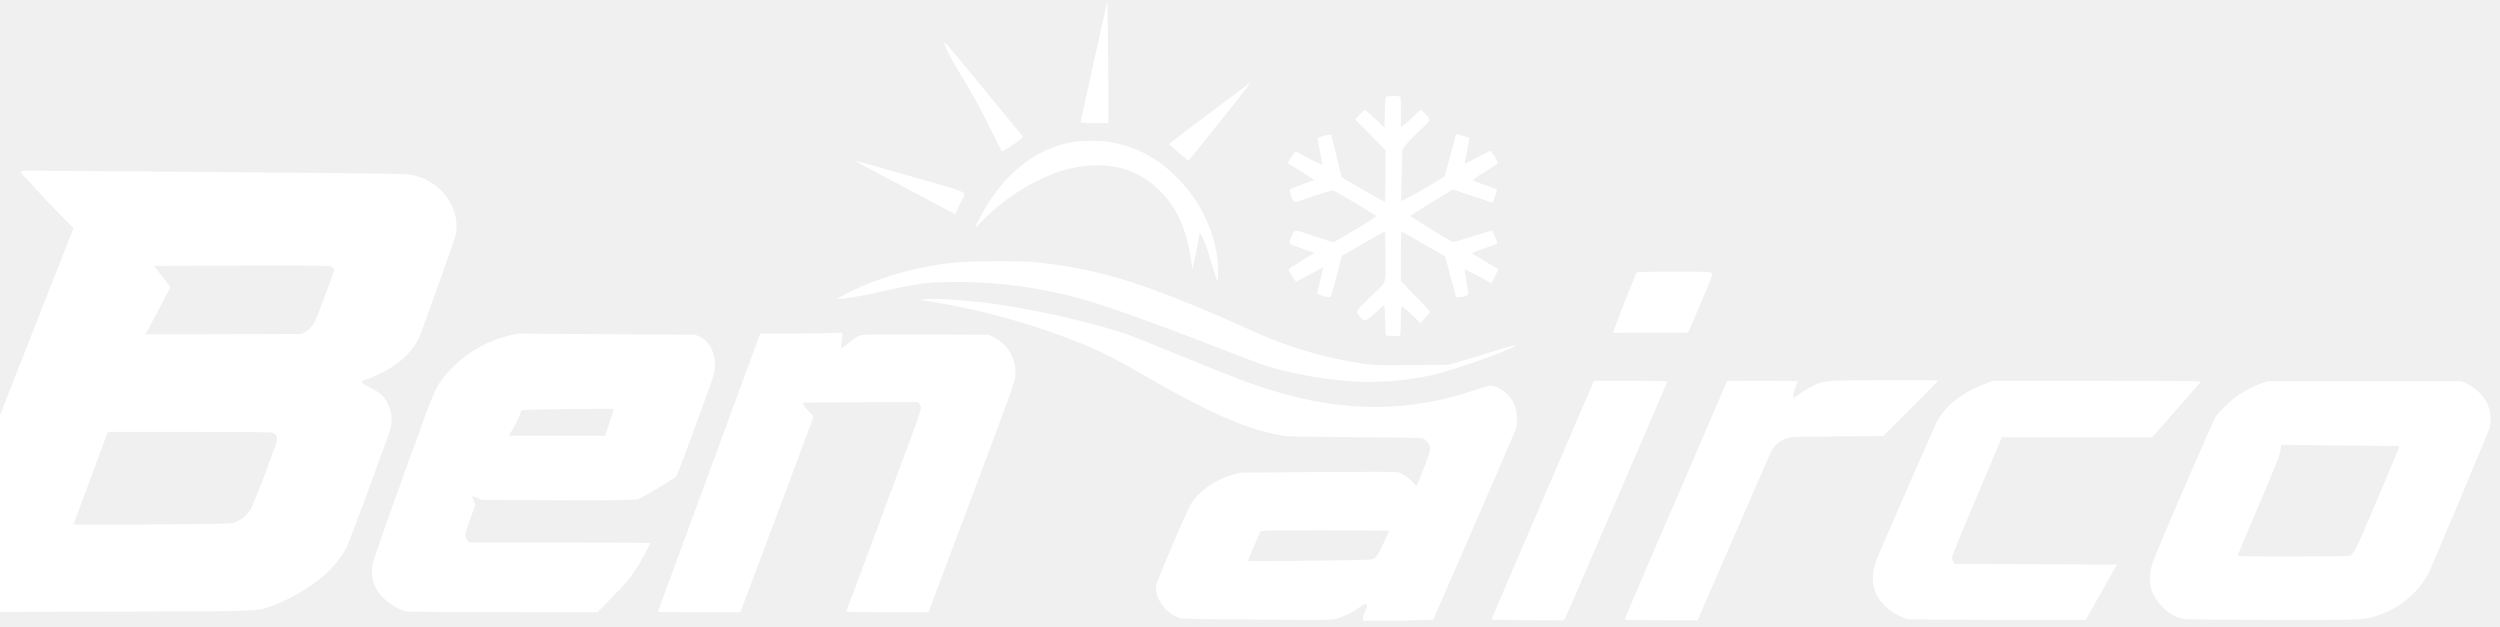
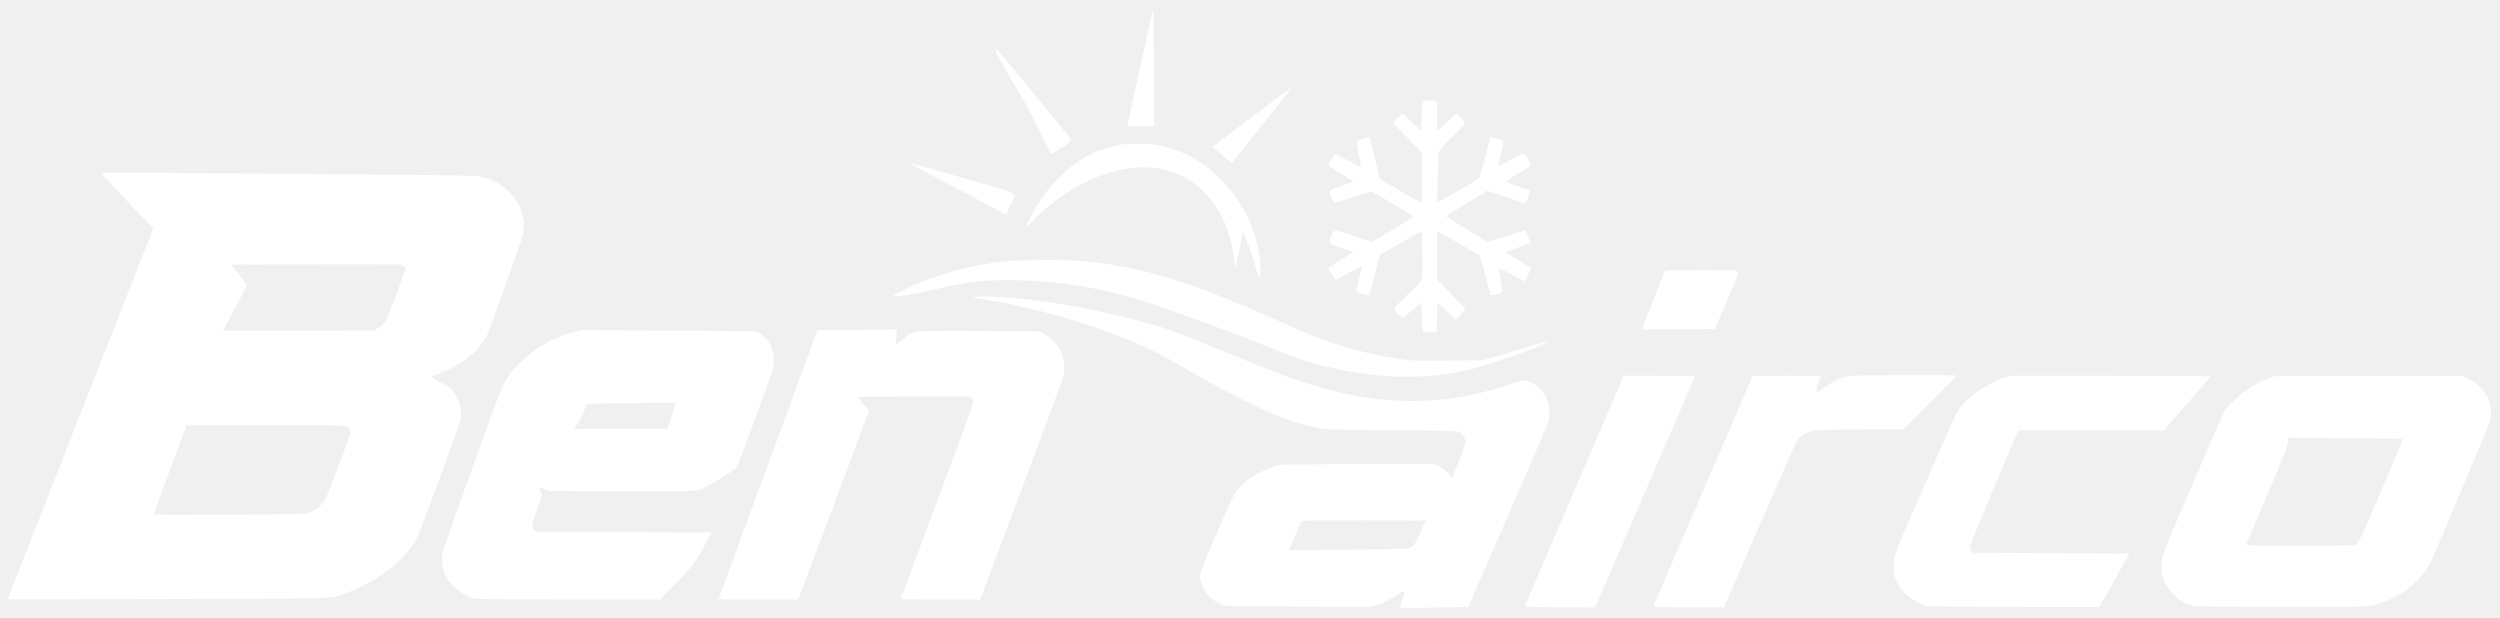
- <svg xmlns="http://www.w3.org/2000/svg" viewBox="100 0 3230 810">
+ <svg xmlns="http://www.w3.org/2000/svg" viewBox="-10 -10 3340 825">
  <path fill="#fff" fill-rule="evenodd" d="m1.1 788.2 159.5-406.1 34.4-87.4-21.3-21.6a811 811 0 0 1-26.1-27.6c-2.8-3.3-8.8-9.9-13.5-14.7a35 35 0 0 1-7.7-9.5 31 31 0 0 1 8.9-.8c55.4.2 376.3 2.8 426.2 3.4 62.8.8 66.4 1 74 3a71 71 0 0 1 47.6 37.5 60 60 0 0 1 6.6 31.5c-.6 9 .3 6.4-46.3 135.6-8.6 23.8-33.5 45.2-66.9 57.6-5 1.8-9.2 3.4-9.4 3.6-1.3.9 4.5 5 12.5 8.8q9 4.4 13.8 9.1a46 46 0 0 1 10.7 44.4c-3.1 11-52.9 145.6-56.2 152.2a134 134 0 0 1-36.4 42.2 235 235 0 0 1-61.9 34.1c-19.8 6.7-6.8 6.3-238.8 6.8l-210.7.5zm622.4 1.4a69 69 0 0 1-35.4-25.5 50 50 0 0 1-7.1-33.7c1-6.4 11.9-37.5 62.7-177.9 19-52.4 22.2-58.7 40.1-76.9a155 155 0 0 1 75.7-42.5l9-2.1 115 .8 115 .7 5.2 2.4c13.1 5.8 21.2 22.1 20 40.1-.4 6.2-1.8 11.3-8.5 29.5l-24.1 66c-11.2 30.5-16.8 44.6-18.3 45.8a446 446 0 0 1-38.3 23.3l-10.3 5.5-18.4.9c-10.1.5-55 .7-100.8.3l-82.5-.5-5.8-2.6c-3.1-1.4-6-2.2-6.4-1.8-.3.3.4 2.8 1.7 5.6l2.3 4.9-6.8 18.5c-7.5 20.6-7.9 24.1-3 28.4l2.6 2.2h116.5c64 0 116.4.3 116.4.6 0 1.6-12.7 25.1-17.8 32.9-8.5 13-13.9 19.4-33.1 39L872 791l-121.7-.1c-93.3-.1-123-.4-126.8-1.3m326.5 1c0-.2 6.9-19.2 15.4-42.2l65.1-176.9 50.7-137.7 1-2.8 42.1-.1a1541 1541 0 0 0 63.9-1c.4.3.1 4.9-.7 10.1s-1.1 9.6-1 9.8q.7 1.2 12.1-8.3 8-6.6 13-8.1c4.4-1.2 16.6-1.4 85.6-1.2l80.4.3 7.6 3.8a51 51 0 0 1 26.6 49.6c-.5 7.1-4.1 17.2-56.3 156.3L1299.6 791h-53.3c-29.4 0-53.2-.3-52.9-.8a65550 65550 0 0 1 67.8-182.2l18.4-49.6a308 308 0 0 0 10.4-31.1c0-1.7-.9-4.1-1.9-5.4l-1.9-2.4-74.2.2c-40.9.1-74.5.4-74.7.7-.9.9 3.5 7.1 8.6 11.9a24 24 0 0 1 5.1 6c0 .6-21.3 57.7-47.2 126.9L1056.5 791h-53.2c-29.3 0-53.3-.2-53.3-.4M403.5 674.9a41 41 0 0 0 20.8-17.7c4.8-8.8 33.7-85 33.7-88.8 0-4.6-1.4-7-5-8.9-2.5-1.3-16.2-1.5-108.3-1.5H239.3l-21.8 58.8-22.3 60.1c-.5 1.2 13.9 1.3 100.7.7 97.1-.7 101.4-.8 107.6-2.7m484-129c3.1-9.3 5.5-17.3 5.2-17.6s-27.2-.2-59.7.2c-53.3.7-59.2.9-59.7 2.4a104 104 0 0 1-10.8 23.6l-5.4 8.5h124.7zm-394-116.6a35 35 0 0 0 13.4-14c3.6-7.2 25.2-65.4 24.9-67-.2-.9-1.4-2.4-2.8-3.4-2.4-1.8-6.7-1.9-116.3-1.7l-113.9.3 10.6 13.4c5.8 7.3 10.6 13.7 10.6 14 0 .7-15.2 29.7-27.2 51.9l-5 9.2 100.9-.2 100.8-.3zm1178.8-67.6c-.7-1.5-4-11.7-7.3-22.7-6.3-21.1-9.3-29.3-12.8-34.9l-2.1-3.4-.7 3.9a994 994 0 0 1-8.7 43 23 23 0 0 1-1.1-6.3c-.4-3.8-1.8-12.4-3.2-19.1-6.5-32.5-18.1-55.9-36.9-74.8-29.8-29.9-67.3-40-113.4-30.4-39.1 8.2-85 35.1-117.4 68.9-11 11.6-11.1 11.1-1.2-7.5 29.3-54.5 71.7-87.9 121.2-95.3 10.3-1.6 35.2-1.4 45.8.4a153 153 0 0 1 66.8 28.7c11 8.1 30.7 28.2 38.5 39.3 22.6 32 34.9 68.9 34 102.1-.3 9.5-.4 10.5-1.5 8.1m-403.5-119.5a3126 3126 0 0 1-65-34.9c.4-.1 32.7 8.9 71.7 20.1 81.2 23.3 73.1 19.4 66.7 32.1-1.9 3.8-4.5 9.3-5.6 12.2l-2.2 5.2zm357.2-42.3c-5.1-4.5-10.9-9.2-12.7-10.7-3.3-2.4-3.3-2.6-1.6-4.2 3.2-3.1 104.5-79.2 104.8-78.8.2.2-78.7 99.3-80.9 101.5-.1.1-4.4-3.4-9.6-7.8m-248.7-38.2c-11-22-21.9-41.8-30.3-55.6-18.1-29.3-27.8-48.1-26.7-51.4.2-.6 12.7 14 27.8 32.4l50.6 61.5 23.1 28.2-3.1 3c-3.3 3.1-12 9-19.7 13.5l-4.5 2.6zm118.7-3.5 17.3-78.7 17.4-78 .6 38c.4 20.9.7 56.3.7 78.7V159h-18a96 96 0 0 1-18-.8m353.5 334.7a516 516 0 0 1-114.4-20.4c-6.3-2-37.4-13.8-69-26.2-67.6-26.4-142.3-53.1-167.4-59.7A599 599 0 0 0 1308 365c-18 1-32.2 3.4-66.4 11a469 469 0 0 1-52.4 9.8l-8.2.6c0-.7 18.9-10.4 30.1-15.5a418 418 0 0 1 121.4-31.6c19-2.2 85.9-2.5 105.5-.5 83.8 8.8 143.7 27.6 275.5 86.7a533 533 0 0 0 148.3 44.5c14.4 2 18.5 2.1 62 1.7l46.7-.4 11.5-3.1c6.3-1.6 22.3-6.4 35.5-10.6 38.7-12.1 46.9-14 36.3-8.6-9.5 4.9-29 12.3-57.3 21.8-29.6 9.9-44.7 14-63 17.1a361 361 0 0 1-61 5.4c-4.4.2-14.7 0-23-.4m11.5 305.8c0-1.8 1.4-6.1 3.1-9.5 2.4-5 2.8-6.6 1.8-7.8q-1-1.3-2-1.4c-.4 0-4.4 2.5-8.8 5.5a85 85 0 0 1-27.8 13.6c-7.7 2.1-8.9 2.1-103 1.4-75.8-.5-96.2-.9-99.8-1.9-18.6-5.7-34-27.4-30.5-43.1 1.7-7.6 39.8-96.6 44.8-104.5 10.4-16.7 30.2-30.6 53.7-37.6l9-2.7 100.5-.8c66.5-.5 101.9-.4 104.5.2a45 45 0 0 1 19 13.3c2.5 2.7 4.6 4.8 4.8 4.5s4.4-10.5 9.2-22.8c7.3-18.9 8.6-23.1 8.2-26.5q-.9-6.4-7.1-11c-2.7-2.1-3.9-2.1-87.9-2.7-46.9-.4-87.5-1-90.2-1.3-47.9-6.8-97-28-193-83.6a596 596 0 0 0-65.6-33.5 915 915 0 0 0-199.9-56.7l-15.5-2.3 6-.8c11.2-1.6 50.1.7 81.8 4.8 59 7.6 140.7 26.2 183.9 41.9 5.1 1.8 34.2 13.5 64.6 26 70.1 28.7 89.2 36 118.4 45 93.3 28.8 178.6 28.5 263.6-.9 18.6-6.5 20.7-6.6 31-1.4a42 42 0 0 1 22 36c.3 5.5 0 11.7-.6 14.1-.9 3.6-40.9 96.1-95.9 221.9l-11.6 26.6-21 .6c-11.6.4-32 .7-45.4.7H1861zm208.8 2.6c-23.6-.2-42.8-.6-42.8-.9 0-.6 33-77.5 104.1-242.6l28.3-65.8h47.3c28 0 47.3.4 47.3.9s-5.8 14.4-12.9 30.8L2197 626c-65.9 152.9-75.3 174.5-76.4 175.2-.6.4-2.7.7-4.6.5s-22.7-.3-46.2-.4m150.4-.1c-20.9-.2-21.3-.3-20.7-2.3s38.3-89.7 59.4-138.4l42.2-97.7 30.4-70.7 45.7-.1c25.2 0 45.8.2 45.8.4s-1.3 3.3-3 6.9c-2.9 6.5-4.1 14.7-2 14.7.5 0 3.8-2.3 7.2-5.1a119 119 0 0 1 15.3-9.5c16.8-8.2 12.1-7.8 92.3-8.2 39.1-.1 71.2.1 71.2.5s-16 16.8-35.5 36.3l-35.5 35.4-58.2.4c-48.2.3-59.3.6-63.8 1.8a35 35 0 0 0-22.5 17.4c-1.2 2.5-14.1 31.7-28.5 65l-41.5 95.5-20.3 46.5-4.9 11.5h-25.9c-14.3 0-35.5-.1-47.2-.3m344.8-1.3a70 70 0 0 1-27.1-14.8 48 48 0 0 1-18.1-38.1c0-11.7 1.8-17.7 13.1-43.8 36-82.9 66.6-152.6 69.2-157.6 11.1-21.5 33.6-39.1 64.9-50.6l8.1-3h134.6c73.9 0 134.3.4 134.1.8-.1.4-14.5 16.8-31.8 36.5l-31.5 35.7h-194.1l-8.1 19.2c-46.8 110.7-56.3 133.6-56.3 136.4 0 1.7.9 4.2 1.9 5.5l1.9 2.4 104.6.5 104.6.5-20.1 35.7-20.2 35.8-112.6-.1c-61.9-.1-114.6-.5-117.1-1m358.8.1a51 51 0 0 1-30-16c-16.1-16-20.1-34.3-12.6-57 4.2-12.8 77.9-183.5 81.5-188.7 5-7.4 20.3-21.8 30.5-28.6a136 136 0 0 1 29.8-14.9l6.5-2.3h251l7.7 3.7a60 60 0 0 1 24 22.4 50 50 0 0 1 4.5 33.9c-1.4 5.1-74.9 179.9-79.4 189a115 115 0 0 1-64.5 53.3c-18 6.4-14.1 6.2-133.7 6.1-59.7-.1-111.6-.5-115.3-.9m-1052.5-77.1c6.5-1.7 9.2-5.2 16.6-21.9l6.9-15.5-78.5-.3c-43.2-.1-80.6.1-83.1.6l-4.7.7-8.2 19c-4.6 10.4-8.3 19-8.3 19.3 0 .8 155.7-1 159.3-1.9m1263.9-4.8c6.1-2.3 7.8-5.7 36.3-72.8 15.3-36.2 28-66.6 28.3-67.5.4-1.7-1.2-1.8-22.9-1.8-12.9 0-47.3-.3-76.5-.7l-53.1-.6-.7 5.2c-1.1 8.4-3.2 13.8-29.6 76.1a3898 3898 0 0 0-25.7 61.2c-.5 1.7 3.3 1.8 70.5 1.8 39.1 0 72.1-.4 73.4-.9m-950.6-290.3a2383 2383 0 0 1 29.7-75.6c.7-.9 11.6-1.2 48.2-1.2 45.5 0 47.3.1 48.9 1.9 1.7 1.9 1.2 3.3-14.2 39.3l-16.1 37.3-48.6.3-48.6.2zm-293.9 5.5a63 63 0 0 1-.8-13.2c-.1-6.9-.4-15.6-.8-19.4l-.6-6.7-11.2 10q-11.3 10-13.5 10c-2.9 0-9.4-6.4-10.3-10.2-.6-2.4.3-3.7 9.2-12.5 5.4-5.4 13-12.7 16.9-16.3 11.2-10.4 10.9-9.2 10.5-45-.1-16.8-.5-30.7-.7-30.9s-12.8 6.7-28 15.5l-27.7 15.9-6.7 25.6a501 501 0 0 1-7.5 26.9c-1.5 2.4-17.5-1.6-17.5-4.4 0-.6 1.8-8.3 3.9-17.1a252 252 0 0 0 3.7-16.2c-.1-.1-7.9 4.1-17.4 9.3-9.5 5.1-17.5 9.4-17.8 9.4-.2 0-2.7-3.5-5.4-7.8-3.8-5.9-4.6-8-3.7-8.8.7-.6 8.4-5.5 17.1-10.9l15.9-9.8-16.4-5.7c-18.5-6.5-17.8-5.7-13.4-15.4s1.9-9.7 29-.6c13.2 4.4 24.5 8 25.2 8s13.6-7.5 28.8-16.6c24.5-14.7 27.4-16.8 25.8-17.9-8.5-5.8-54.1-32.8-55.3-32.8-.9.1-12.1 3.6-24.9 7.8l-23.3 7.7-2.4-2.3c-2.2-2.1-3-4.1-4.8-12-.6-2.6-.3-2.7 15.4-8.4a289 289 0 0 0 16-6c0-.2-7.7-5.1-17-11l-17-10.7 2.5-4.7a59 59 0 0 1 5-7.6l2.4-3 4.3 2.3c25.8 13.8 30.6 16.1 30.2 14.5l-2.9-15.8-3-16.2c-.5-2 .2-2.4 6.1-4.3 5.7-1.7 11.3-2.6 11.4-1.8l6.8 27.6 6.7 27.4 27.5 15.9a822 822 0 0 0 28.2 15.9c.4 0 .8-15.1.8-33.5V194l-19.5-19.9-19.6-19.9 5.8-6.1c3.2-3.4 6.3-6.1 6.9-6.1.5 0 6.4 5.1 13 11.4l12.1 11.5.6-19.5a200 200 0 0 1 1.2-20.4 50 50 0 0 1 17.9-.4c1.4.5 1.6 3.2 1.6 20.1v19.4l4.2-3c2.4-1.6 7.9-6.6 12.3-11s8.5-8.1 9.1-8.1c.7 0 3.7 2.7 6.8 6 6.8 7.5 7.5 6.1-10.5 23.1a152 152 0 0 0-16.6 17.4l-3.4 5.2-1 32.2c-.6 17.7-.9 32.8-.7 33.5q.1 1.5 27.7-14.4c15-8.7 27.8-16.3 28.3-16.8s14.7-52.6 14.8-54.8c0-.4 16.6 4 17.2 4.5.4.4-.8 8-2.7 17l-3.5 16.8c0 .2 7.5-3.5 16.6-8.3l16.5-8.6 2.4 2.2c3.2 3 8 12.3 7.3 14.1-.3.8-7.9 5.8-16.8 11.3a76 76 0 0 0-15.3 10.6c.4.4 7.5 3.1 15.8 6l15.3 5.5c.6.5-2.2 10.2-3.9 13.7l-1.9 3.7-25.5-8.6-25.5-8.5-27.5 16.8c-15.1 9.2-27.5 17-27.5 17.3a940 940 0 0 0 54.9 33.9c.9.1 12.4-3.1 25.5-7.3s24.4-7.5 25-7.5c1.6 0 7.9 16.2 6.7 16.9-.5.4-8 3.1-16.5 6-8.6 3-15.6 5.7-15.6 6.1s1.5 1.4 3.2 2.5l17 10.2 13.8 8.4-4.6 9-4.5 9-3.2-1.9a384 384 0 0 0-31.2-16c-.3.2.7 6.9 2 14.9s2.5 15.1 2.5 16c0 2.3-5.9 4.9-11.2 4.9h-4.5l-5.7-21.2-7.2-26.5-1.5-5.2-28-16a865 865 0 0 0-28.4-16.1c-.3 0-.5 14.4-.5 32.1v32.1l18.8 19.5a572 572 0 0 1 18.9 20.1c.2.4-2.6 3.8-6.1 7.7l-6.4 7-9.3-9.1c-9-8.7-14.5-13.1-15.4-12.3-.2.3-.5 7.4-.6 16s-.4 17-.7 18.7l-.4 3.2h-8.7c-4.8 0-9.1-.3-9.4-.7" />
</svg>
